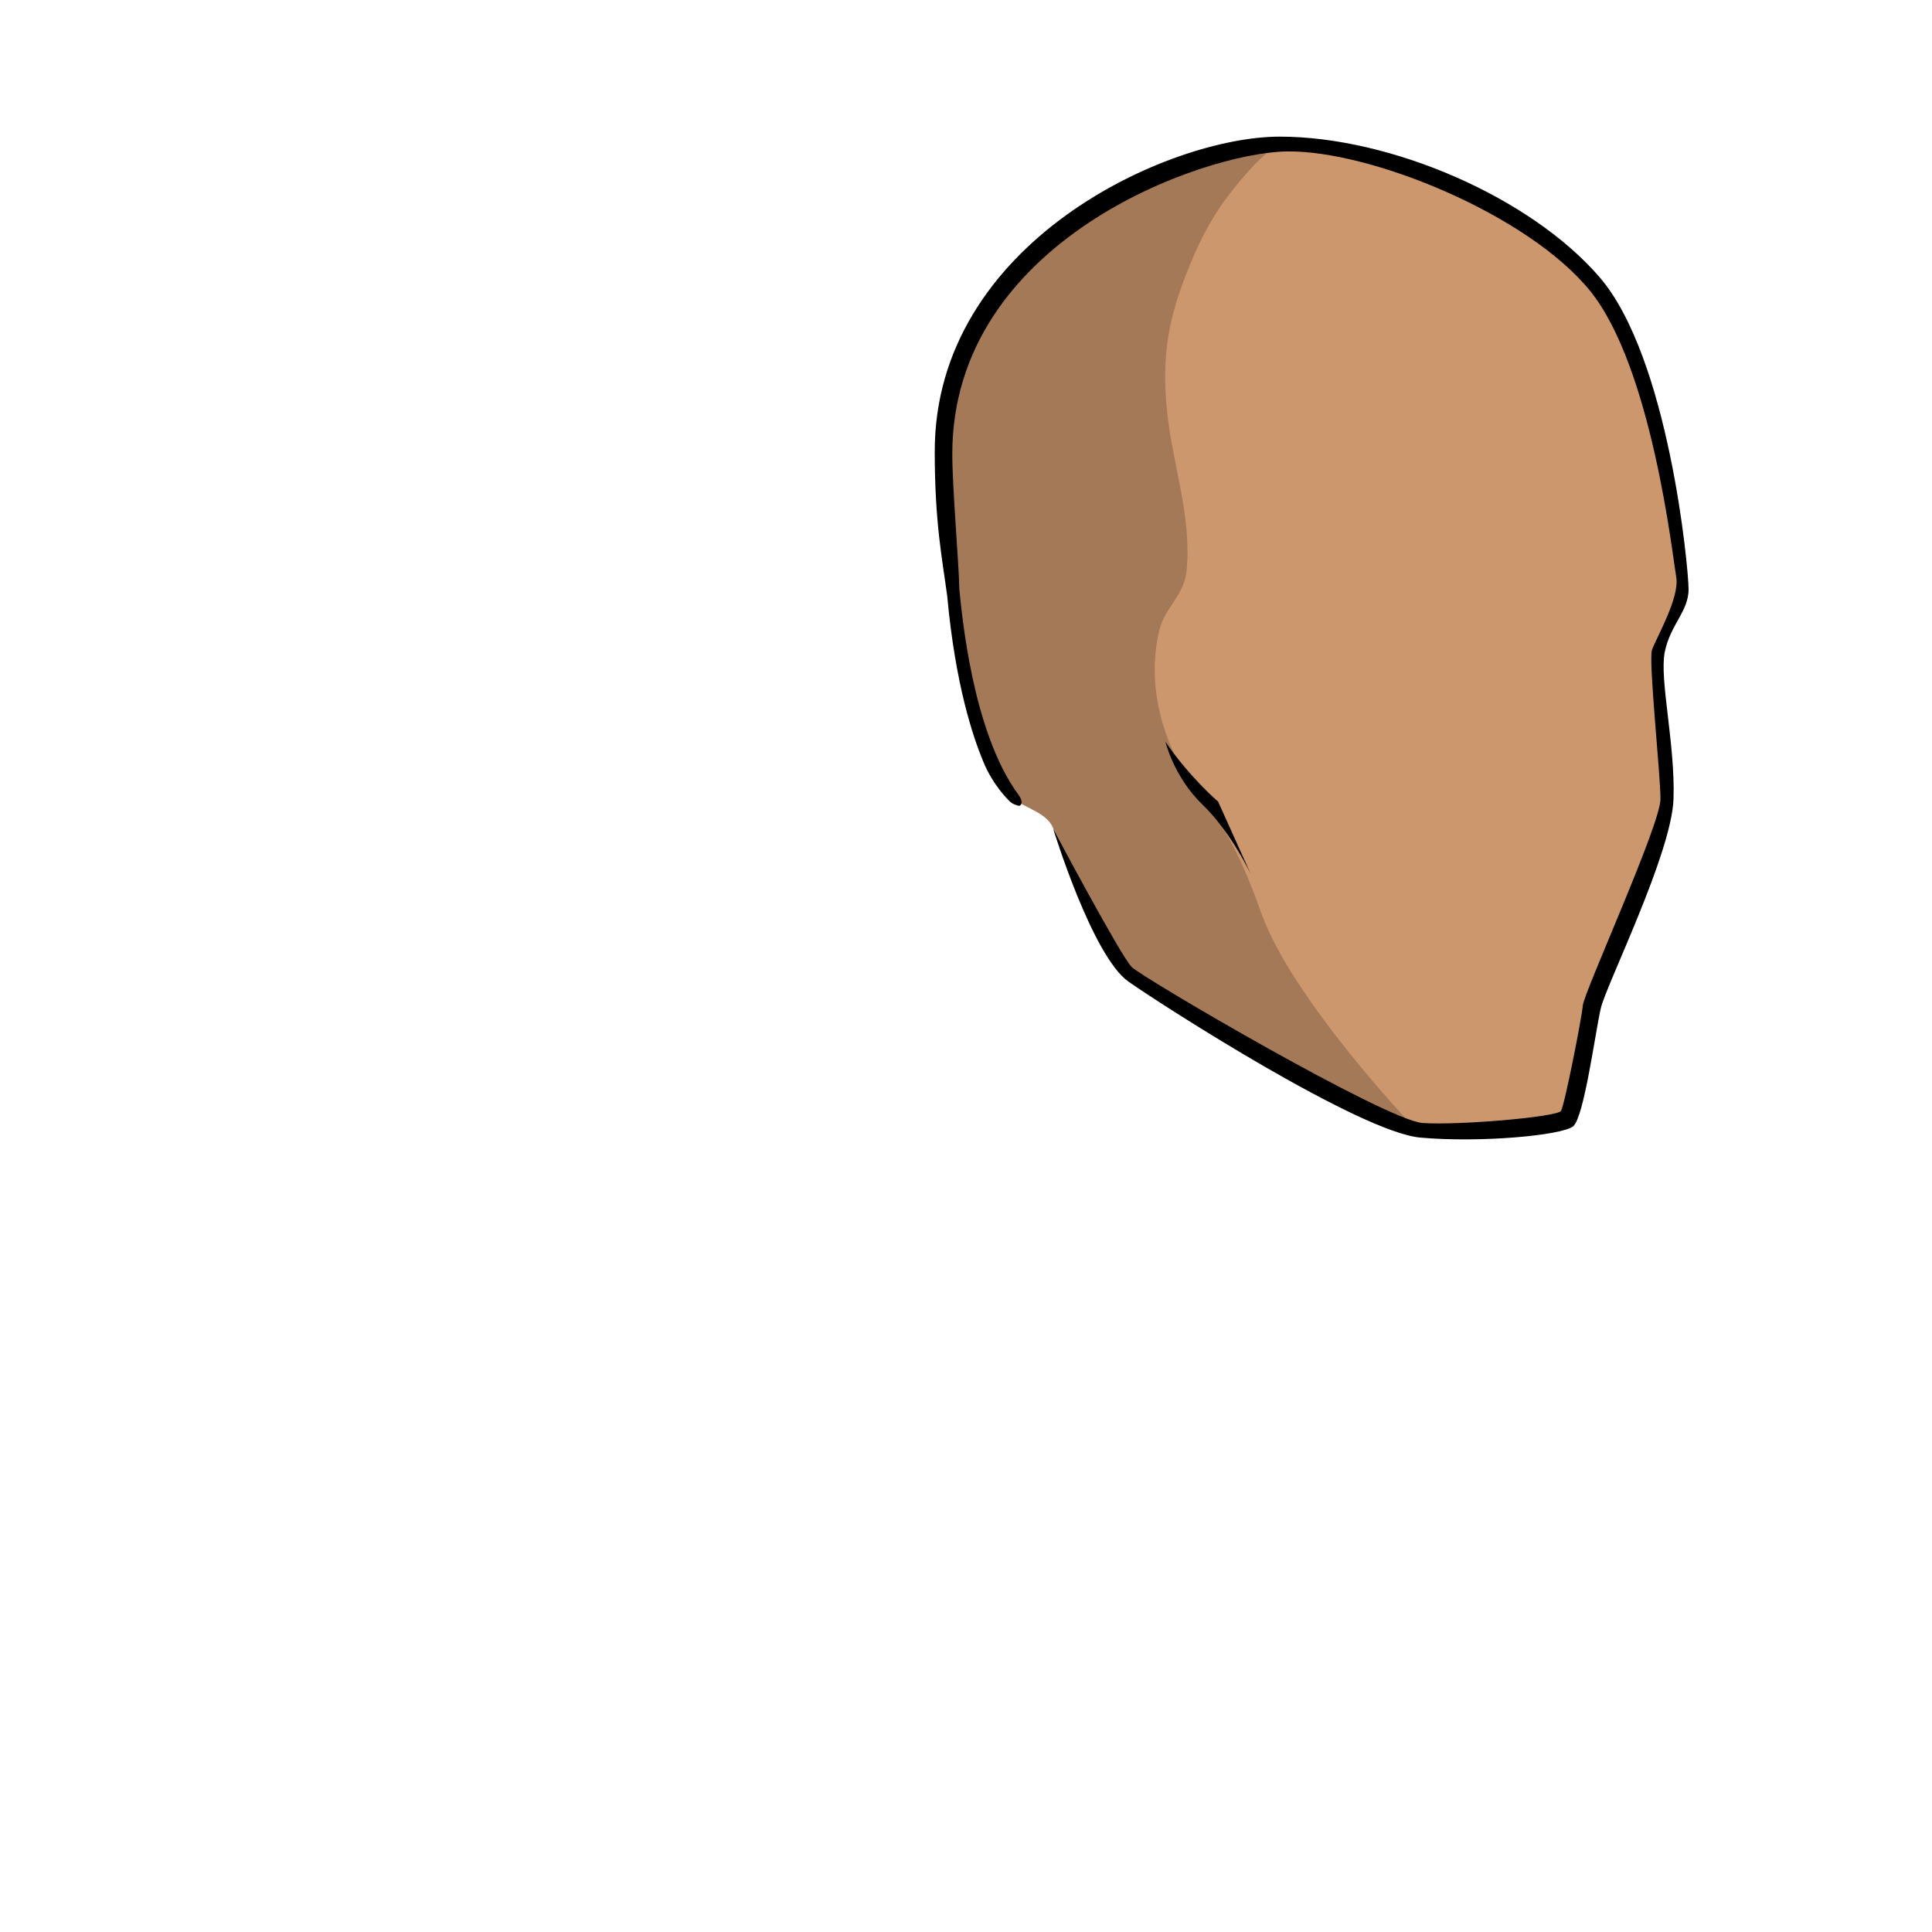
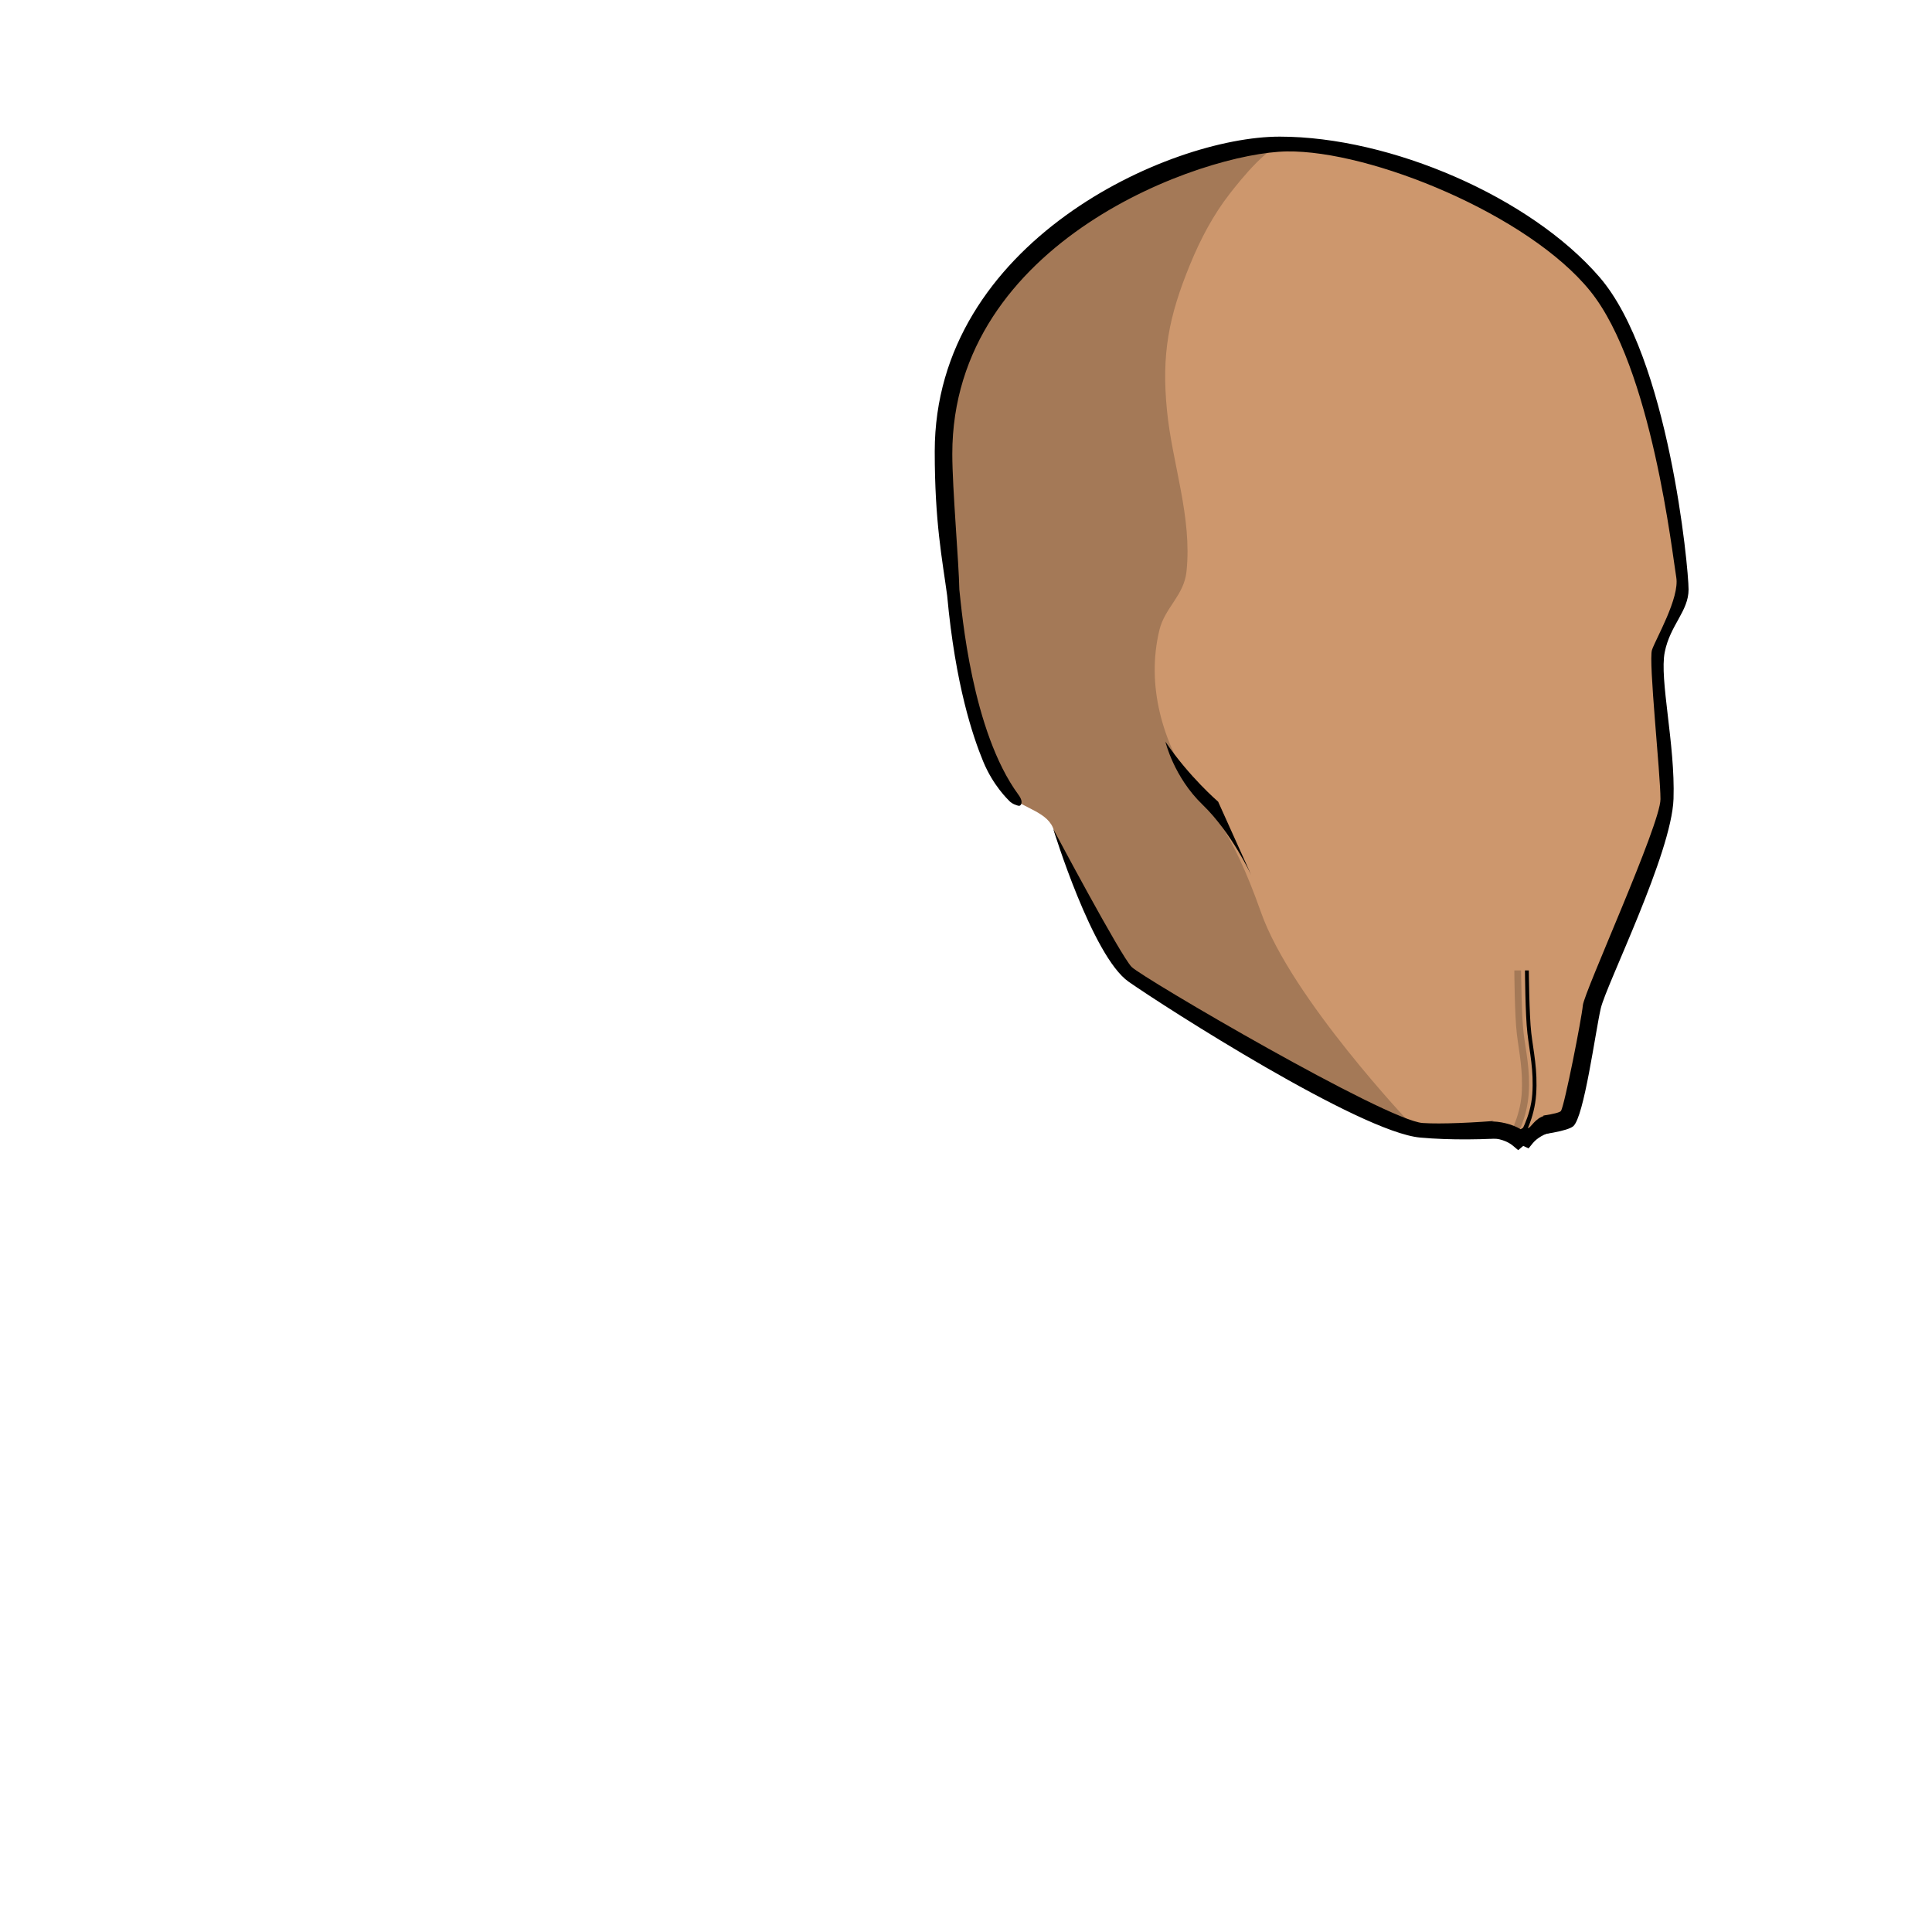
- <svg xmlns="http://www.w3.org/2000/svg" version="1.1" id="svg165917" width="400" height="400" viewBox="0 0 400 400">
+ <svg xmlns="http://www.w3.org/2000/svg" version="1.1" id="svg165917" width="400" height="400" viewBox="0 0 400 400" xml:space="preserve">
  <defs id="defs165921" />
  <g id="g165925">
    <path d="m 279.263,228.971 c 6.236,3.041 11.608,5.172 14.861,5.468 2.731,0.248 5.777,0.373 9.056,0.373 11.523,0 20.628,-1.459 21.833,-2.464 1.332,-1.116 3.24,-12.117 4.157,-17.404 0.469,-2.703 0.875,-5.037 1.192,-6.416 0.38,-1.643 1.92,-5.277 4.052,-10.308 4.273,-10.087 10.732,-25.328 10.983,-32.852 0.184,-5.496 -0.529,-11.573 -1.159,-16.936 -0.345,-2.94 -0.663,-5.665 -0.808,-8.037 0.12,0.265 0.203,0.532 0.204,0.793 0.016,-1.383 -0.537,-3.039 0,-5.209 0.495,-1.515 0.727,-3.096 1.277,-4.613 0.301,-0.833 0.841,-1.775 1.111,-2.729 0.135,-0.245 0.269,-0.491 0.4,-0.727 1.123,-2.021 2.091,-3.768 2.091,-5.873 0,-1.953 -0.956,-13.817 -3.828,-27.589 -2.476,-11.879 -6.975,-27.829 -14.345,-36.364 -13.904,-16.099 -42.631,-28.708 -65.399,-28.708 -23.871,0 -70.329,22.623 -70.329,64.096 0,5.121 0.473,10.244 0.66,15.347 0.044,1.219 0.456,2.329 0.699,3.471 0.251,1.176 0.468,2.295 0.648,3.429 l -0.425,-1.041 c 0.196,1.313 0.397,2.572 0.593,3.799 0.18,1.12 0.352,2.201 0.511,3.26 l 0.225,-0.18 c -0.001,-0.048 -0.004,-0.107 -0.005,-0.156 0.327,1.163 0.709,2.317 0.88,3.493 0.279,1.916 0.577,3.707 0.859,5.633 0.479,3.276 0.592,12.499 1.4,15.725 0.523,2.093 7.02,16.848 9.137,18.976 2.117,2.128 7.409,2.936 8.421,6.759 1.012,3.823 12.259,26.84 14.875,29.193 2.616,2.355 46.173,27.792 46.173,27.792" style="fill:#cd976d;fill-opacity:1;fill-rule:nonzero;stroke:none;stroke-width:1.333" id="path167025" />
    <path d="m 257.053,30.08 c -24.928,4.085 -62.44,26.121 -62.44,63.391 0,5.121 0.473,10.245 0.66,15.347 0.044,1.22 0.457,2.329 0.7,3.471 0.249,1.177 0.467,2.296 0.647,3.429 l -0.425,-1.04 c 0.197,1.313 0.397,2.572 0.593,3.799 0.18,1.119 0.352,2.2 0.512,3.26 l 0.225,-0.18 c -0.001,-0.049 -0.004,-0.107 -0.007,-0.156 0.328,1.161 0.709,2.317 0.88,3.493 0.279,1.916 0.579,3.707 0.86,5.633 0.477,3.276 0.592,12.497 1.399,15.725 0.523,2.092 7.02,16.847 9.139,18.976 2.117,2.128 7.409,2.935 8.42,6.757 1.012,3.823 12.259,26.84 14.875,29.195 2.421,2.179 39.897,24.121 45.46,27.375 l 0.288,-0.32 13.365,4.595 c 0,0 -24.849,-26.156 -31.127,-43.943 -6.277,-17.787 -10.461,-20.664 -13.863,-25.633 -6.565,-9.595 -9.941,-21.375 -7.169,-32.828 1.113,-4.6 5.077,-7.133 5.604,-12.072 1.201,-11.293 -2.944,-22.303 -4.037,-33.344 -1.157,-11.663 0.34,-19.447 4.795,-30.291 2.127,-5.179 4.757,-10.2 8.209,-14.625 2.088,-2.675 8.488,-10.803 12.312,-10.684 -0.665,-0.021 -1.329,-0.035 -1.985,-0.035 -0.532,0 -1.087,0.025 -1.64,0.048 -2.06,0.103 -4.151,0.373 -6.249,0.657" style="opacity:0.2;fill:#000000;fill-opacity:1;fill-rule:nonzero;stroke:none;stroke-width:1.333" id="path167035" />
    <path d="m 344.666,135.021 c 1.131,-5.651 4.935,-8.464 4.935,-12.984 0,-4.521 -4.124,-48.088 -18.439,-64.663 -14.315,-16.575 -43.241,-29.085 -66.22,-29.085 -22.979,0 -71.415,21.861 -71.415,65.181 0,14.761 1.571,22.368 2.572,29.831 1.708,18.608 5.355,29.228 7.443,34.312 2.088,5.083 5.193,7.963 5.476,8.267 0.531,0.572 1.613,0.923 1.936,0.96 0.383,0.044 1.073,-0.707 -0.089,-2.288 -9.653,-13.119 -11.727,-37.789 -12.243,-42.484 -0.096,-5.567 -1.459,-20.963 -1.459,-28.077 0,-44.2 51.941,-62.388 69.271,-62.64 17.328,-0.251 49.975,13.059 62.783,28.881 12.808,15.821 17.077,54.997 17.831,59.267 0.753,4.269 -4.269,12.808 -5.023,15.068 -0.753,2.26 1.759,25.616 1.759,30.889 0,5.275 -15.823,39.931 -16.073,42.693 -0.251,2.763 -3.767,20.593 -4.52,21.848 -0.753,1.256 -21.096,3.015 -28.629,2.512 -7.535,-0.503 -58.001,-30.047 -60.263,-32.307 -2.26,-2.26 -16.217,-28.533 -16.217,-28.533 0.055,0.255 -0.051,-0.261 0,0 0,0 8.045,26.309 15.58,31.583 7.533,5.275 47.935,31.139 60.367,32.269 12.431,1.129 29.421,-0.455 31.681,-2.337 2.26,-1.884 4.583,-19.515 5.713,-24.411 1.131,-4.897 14.685,-32.068 15.061,-43.368 0.377,-11.301 -2.948,-24.733 -1.817,-30.384" style="fill:#000000;fill-opacity:1;fill-rule:nonzero;stroke:none;stroke-width:1.333" id="path167045" />
    <path d="m 241.29,153.568 c 0,0 1.712,7.275 7.703,13.051 5.991,5.777 10.056,14.549 10.056,14.549 l -6.847,-15.191 c 0,0 -5.991,-5.135 -10.912,-12.409" style="fill:#000000;fill-opacity:1;fill-rule:nonzero;stroke:none;stroke-width:1.333" id="path167049" />
  </g>
+   <g id="layer2">
+     <path style="fill:#cd976d;fill-opacity:1;stroke:none;stroke-width:1px;stroke-linecap:butt;stroke-linejoin:miter;stroke-opacity:1" d="m 308.882,232.22 7.78,-4.703 2.981,3.605 c 0,0 -3.541,4.64 -4.557,4.47 -1.017,-0.169 -6.203,-3.373 -6.203,-3.373 z" id="path1898" />
+     <path style="color:#000000;fill:#000000;-inkscape-stroke:none" d="m 316.529,200.916 -0.801,0.006 c 0,0 0.059,9.196 0.514,13.059 0.45,3.822 1.339,7.644 1.002,12.545 -0.334,4.845 -2.839,8.715 -2.839,8.715 l 1.047,0.111 c 0,0 2.241,-3.69 2.591,-8.771 0.346,-5.025 -0.563,-8.932 -1.006,-12.693 -0.438,-3.721 -0.508,-12.971 -0.508,-12.971 z" id="path1738" />
+     <path style="color:#000000;fill:#000000;fill-opacity:0.2;-inkscape-stroke:none" d="m 313.525,200.922 c 0,0 0.059,9.196 0.514,13.059 0.45,3.822 1.339,7.644 1.002,12.545 -0.334,4.845 -2.779,8.955 -2.779,8.955 l 1.706,-0.189 c 0,0 2.181,-3.75 2.531,-8.831 0.346,-5.025 -0.623,-8.932 -1.066,-12.693 -0.438,-3.721 -0.508,-12.851 -0.508,-12.851 z" id="path1894" />
+     <path style="color:#000000;fill:#000000;-inkscape-stroke:none" d="m 320.488,230.896 c -2.193,0.177 -3.086,1.901 -3.883,2.56 -0.225,0.193 -0.738,-0.005 -1.044,0.002 -0.153,-0.023 -0.621,0.248 -0.724,0.337 -1.714,-1.042 -4.365,-1.707 -6.554,-1.598 l 0.174,3.494 c 1.785,-0.089 3.68,0.595 4.738,1.486 l 1.131,0.951 1.037,-0.877 1.117,0.504 0.85,-1.051 c 0.946,-1.172 2.657,-2.021 3.416,-2.109 z" id="path1896" />
+   </g>
</svg>
